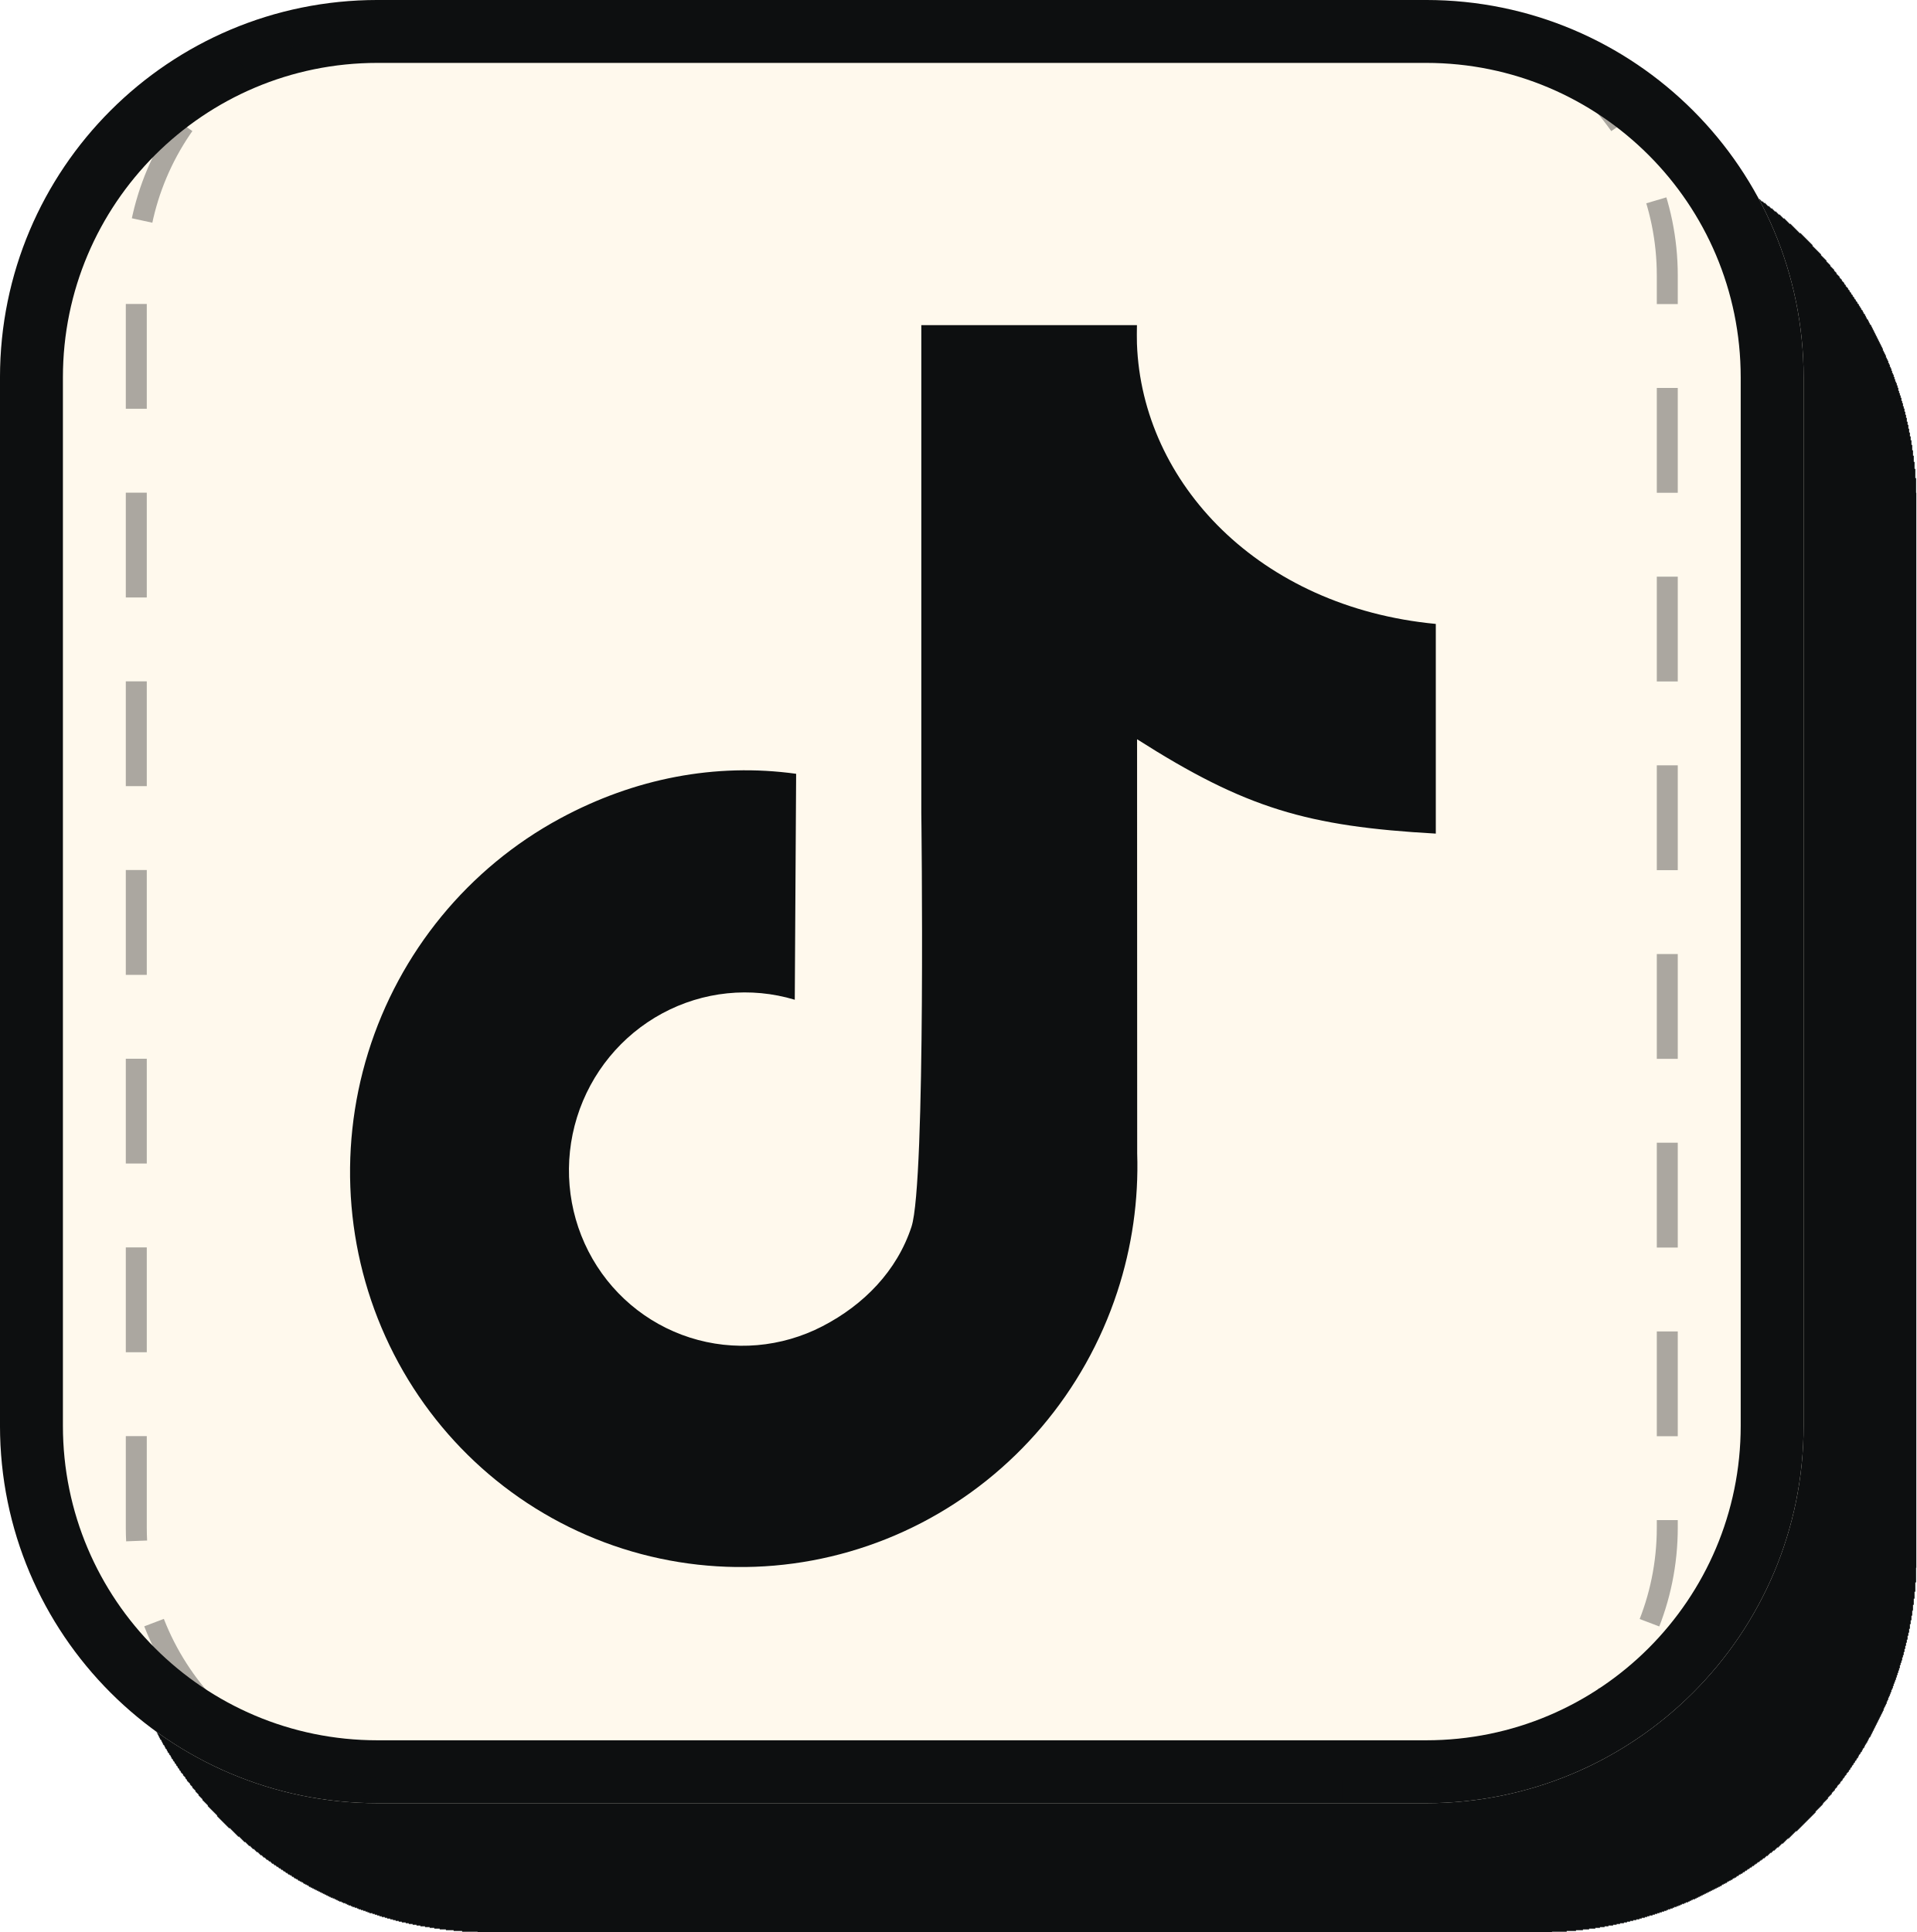
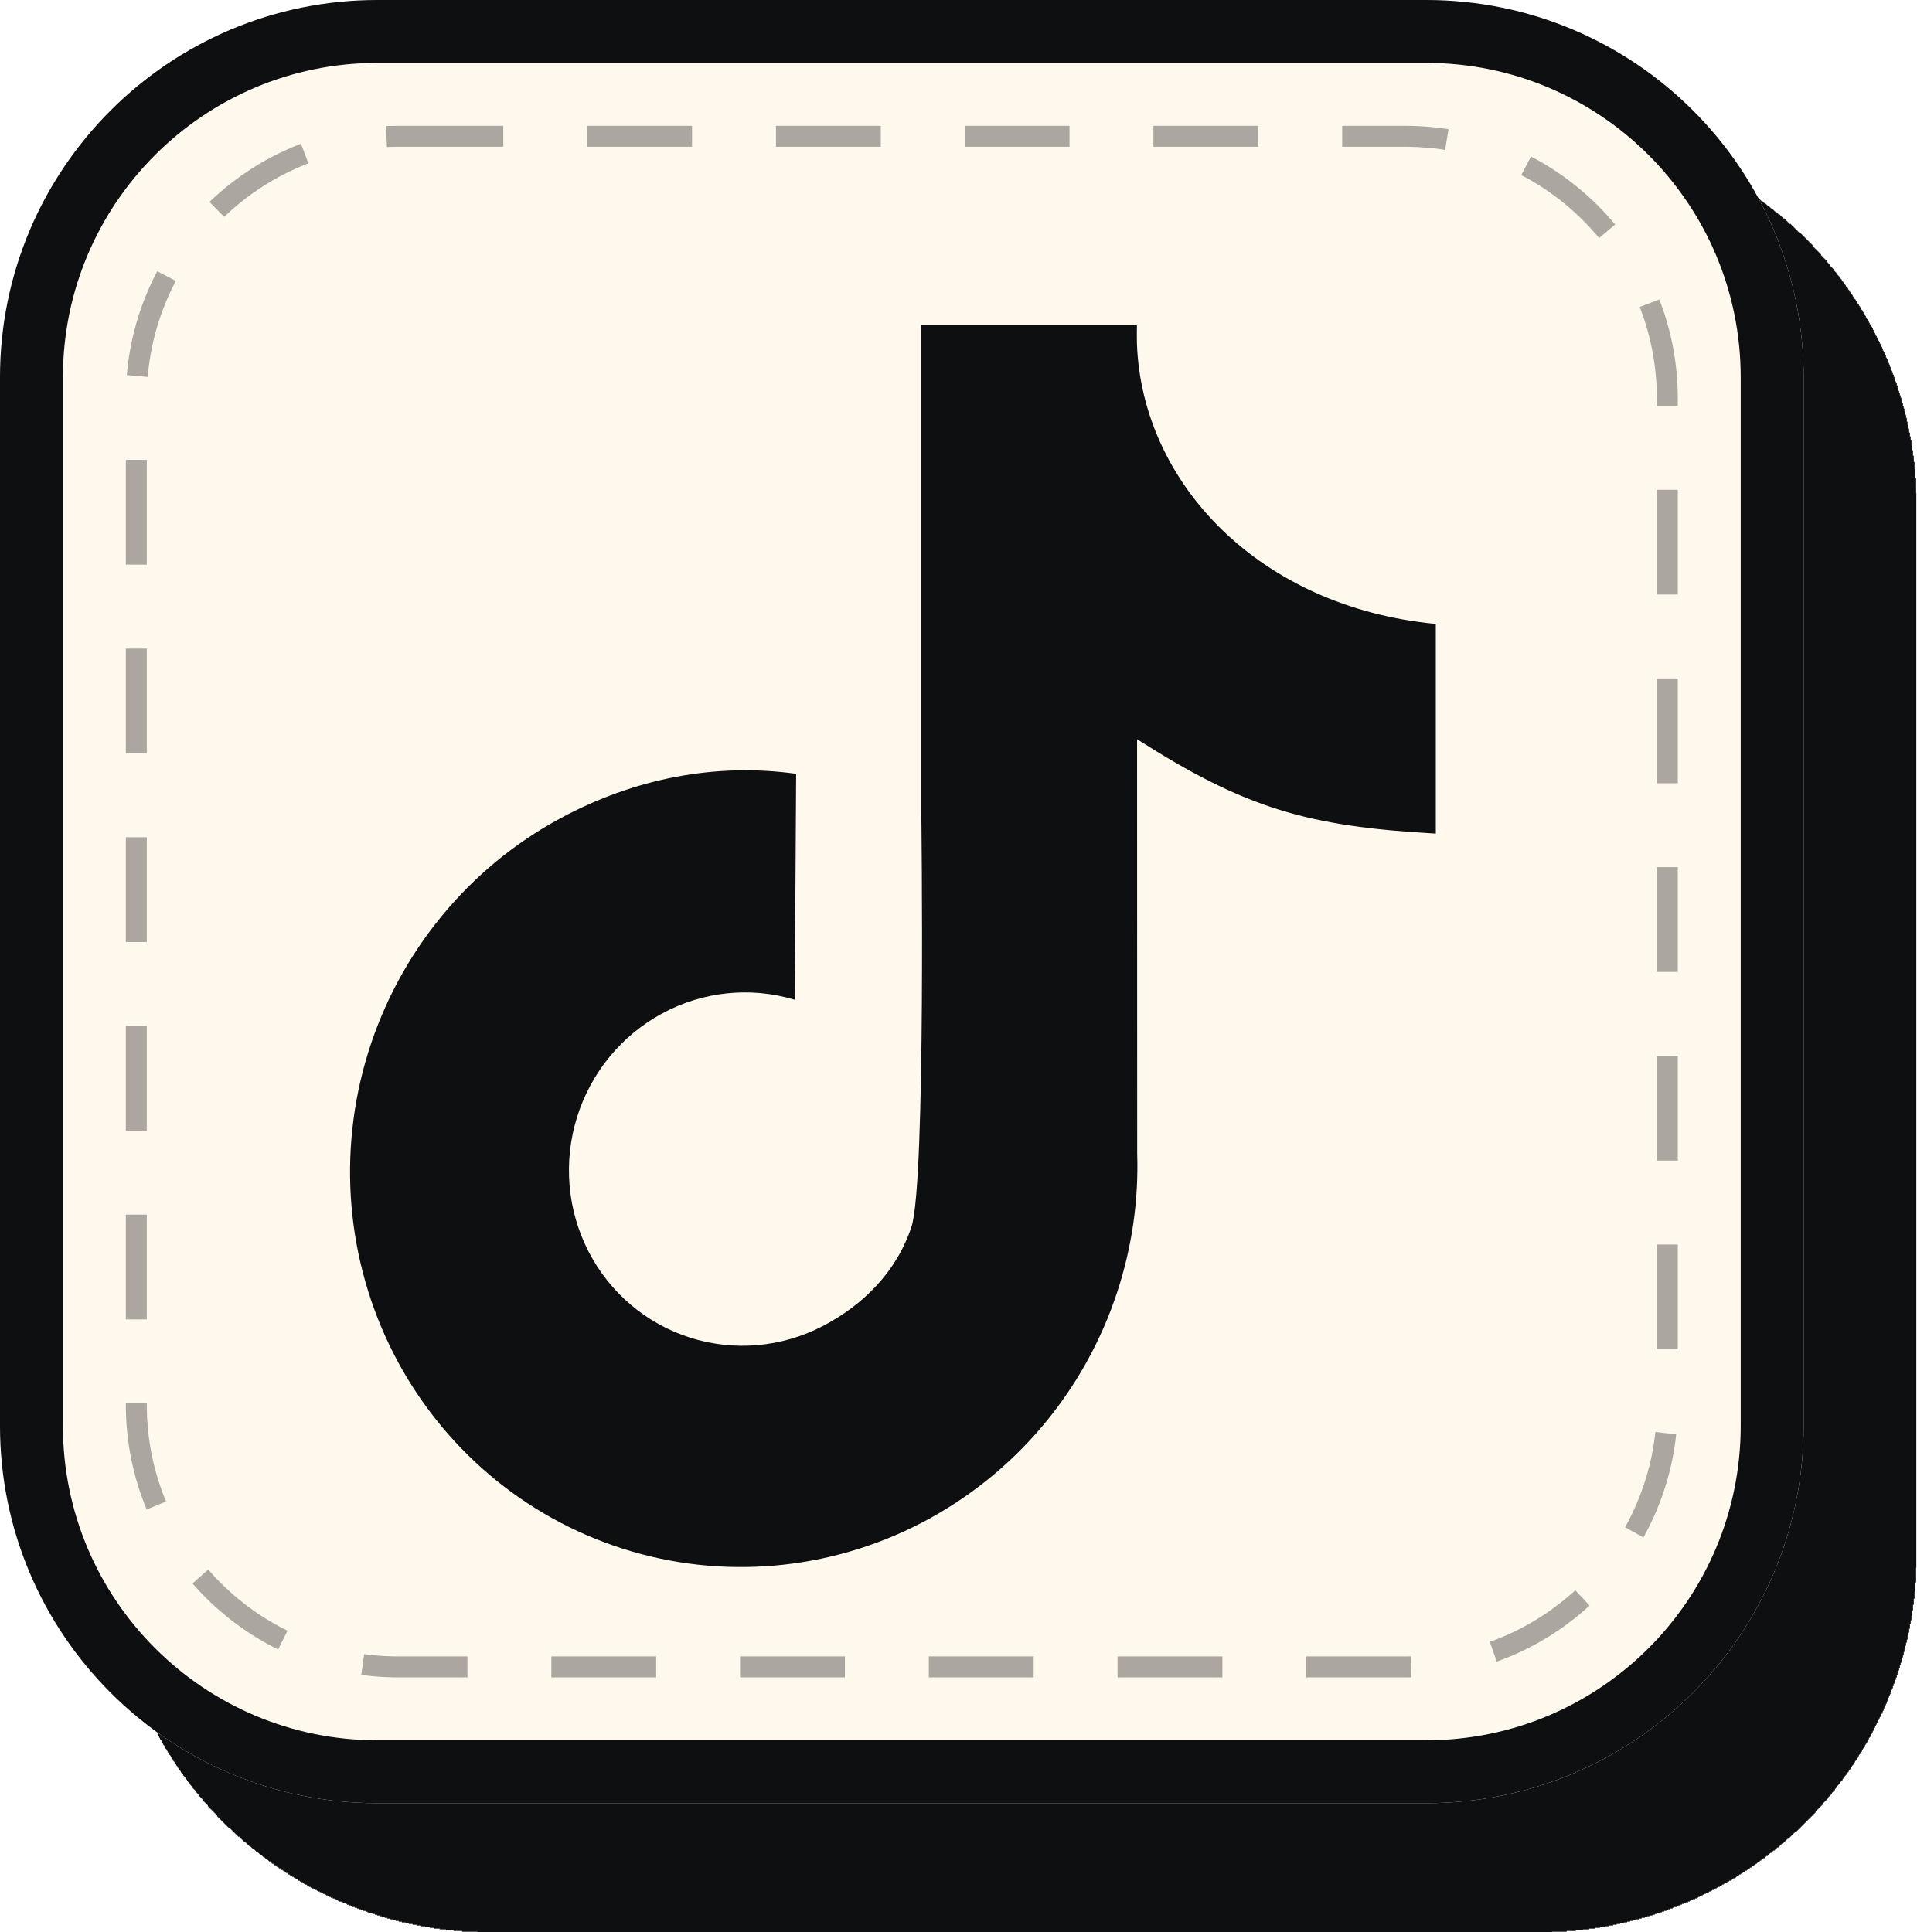
<svg xmlns="http://www.w3.org/2000/svg" width="119" height="120" viewBox="0 0 119 120" fill="none">
  <g id="social/tiktok" filter="url(#filter0_d_0_1)">
    <rect width="112" height="112" rx="23.442" fill="#FFF9ED" />
    <rect x="1.953" y="1.953" width="108.093" height="108.093" rx="21.488" stroke="#0D0F10" stroke-width="3.907" />
    <g id="icon">
      <path fill-rule="evenodd" clip-rule="evenodd" d="M70.601 21.355C70.587 20.97 70.587 20.583 70.601 20.195L70.601 21.355Z" fill="#0D0F10" />
      <path fill-rule="evenodd" clip-rule="evenodd" d="M49.438 48.062C44.425 47.368 39.394 48.344 34.789 50.831C29.084 53.912 24.798 59.139 22.863 65.372C20.929 71.606 21.503 78.341 24.461 84.113C27.419 89.884 32.52 94.223 38.655 96.186C44.79 98.148 51.461 97.574 57.215 94.59C62.969 91.605 67.341 86.451 69.377 80.25C70.299 77.445 70.709 74.529 70.616 71.637L70.609 45.916C77.363 50.219 81.191 51.329 89.159 51.777L89.159 38.753C78.201 37.712 70.916 30.01 70.601 21.355C70.587 20.97 70.587 20.583 70.601 20.195L57.211 20.195L57.211 50.474C57.211 50.474 57.505 73.442 56.601 76.195C55.697 78.948 53.636 81.046 51.081 82.371C48.526 83.696 45.565 83.951 42.841 83.08C40.117 82.209 37.852 80.282 36.539 77.72C35.225 75.157 34.971 72.167 35.829 69.399C36.688 66.631 38.591 64.311 41.124 62.943C43.657 61.575 46.614 61.271 49.353 62.096L49.438 48.062Z" fill="#0D0F10" />
    </g>
-     <rect id="stitch" opacity="0.35" x="0.651" y="-0.651" width="95.07" height="110.326" rx="16.279" transform="matrix(1 0 0 -1 7.8125 110.51)" stroke="#0D0F10" stroke-width="1.302" stroke-dasharray="6.51 5.21" />
+     <rect id="stitch" opacity="0.35" x="8.465" y="8.465" width="95.07" height="95.07" rx="16.279" stroke="#0D0F10" stroke-width="1.302" stroke-dasharray="6.51 5.21" />
  </g>
  <defs>
    <filter id="filter0_d_0_1" x="0" y="0" width="119" height="120" filterUnits="userSpaceOnUse" color-interpolation-filters="sRGB">
      <feFlood flood-opacity="0" result="BackgroundImageFix" />
      <feColorMatrix in="SourceAlpha" type="matrix" values="0 0 0 0 0 0 0 0 0 0 0 0 0 0 0 0 0 0 127 0" result="hardAlpha" />
      <feOffset dx="7" dy="8" />
      <feColorMatrix type="matrix" values="0 0 0 0 0.051 0 0 0 0 0.059 0 0 0 0 0.063 0 0 0 1 0" />
      <feBlend mode="normal" in2="BackgroundImageFix" result="effect1_dropShadow_0_1" />
      <feBlend mode="normal" in="SourceGraphic" in2="effect1_dropShadow_0_1" result="shape" />
    </filter>
  </defs>
</svg>
